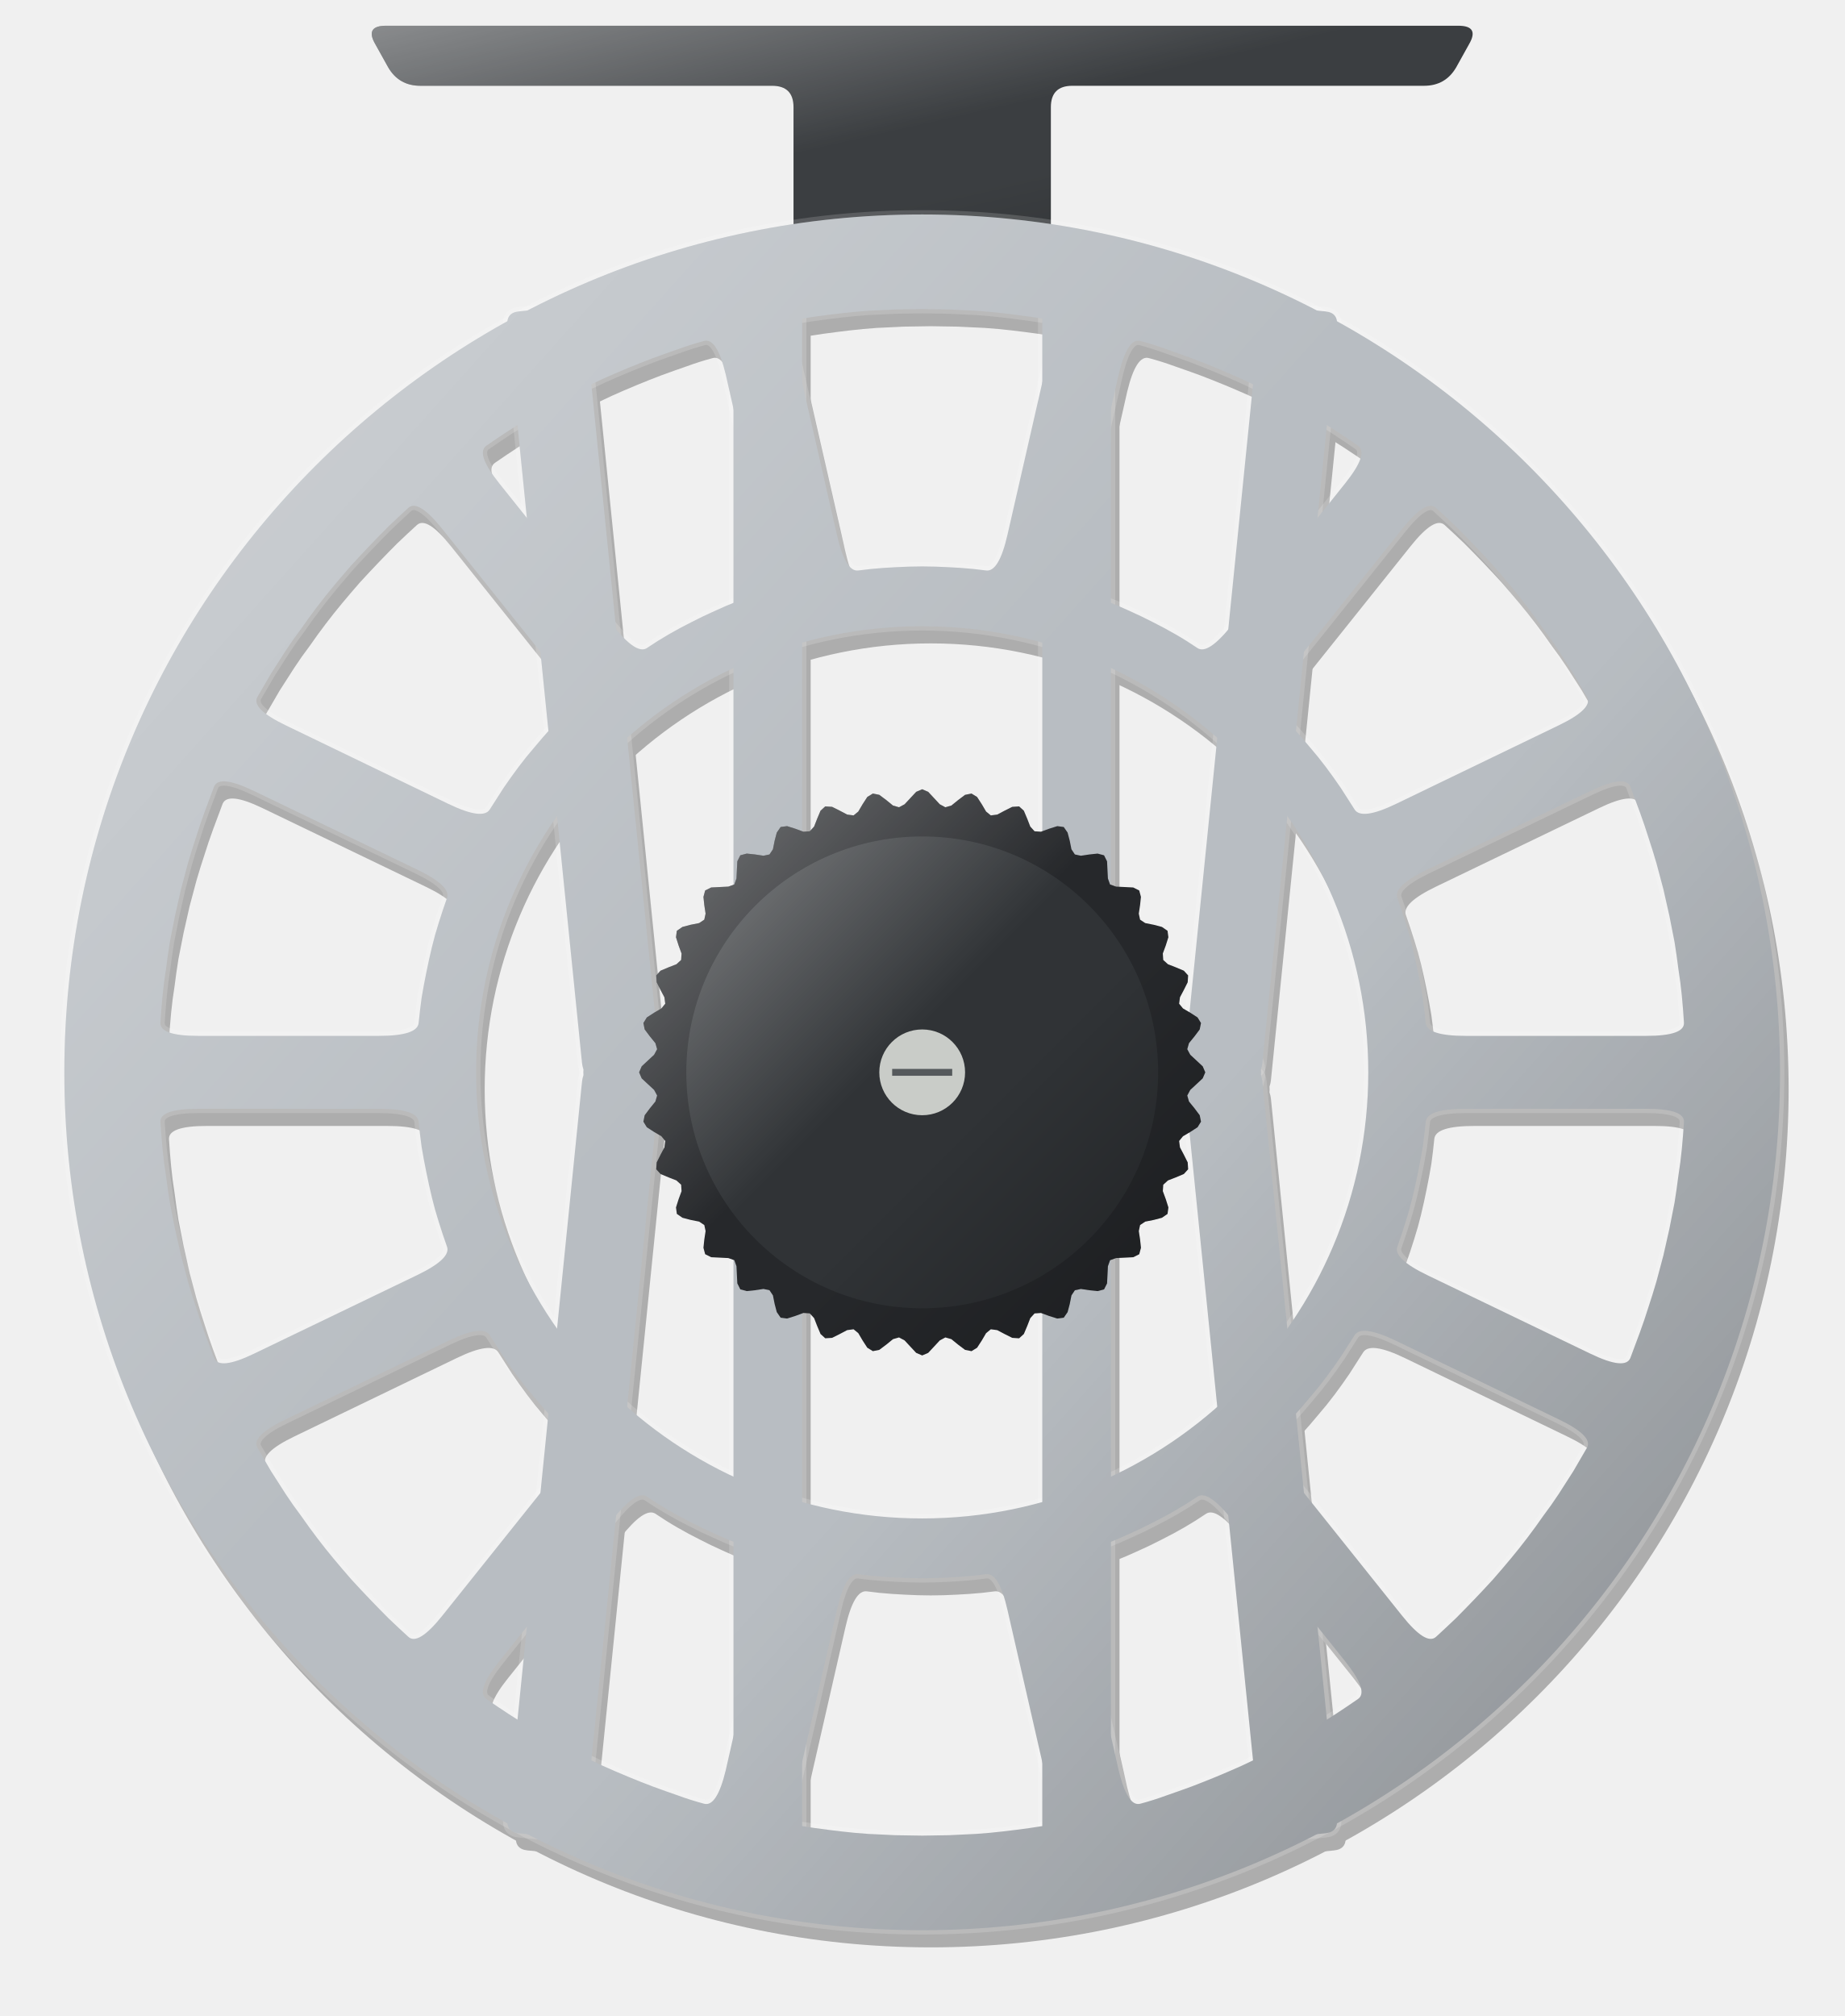
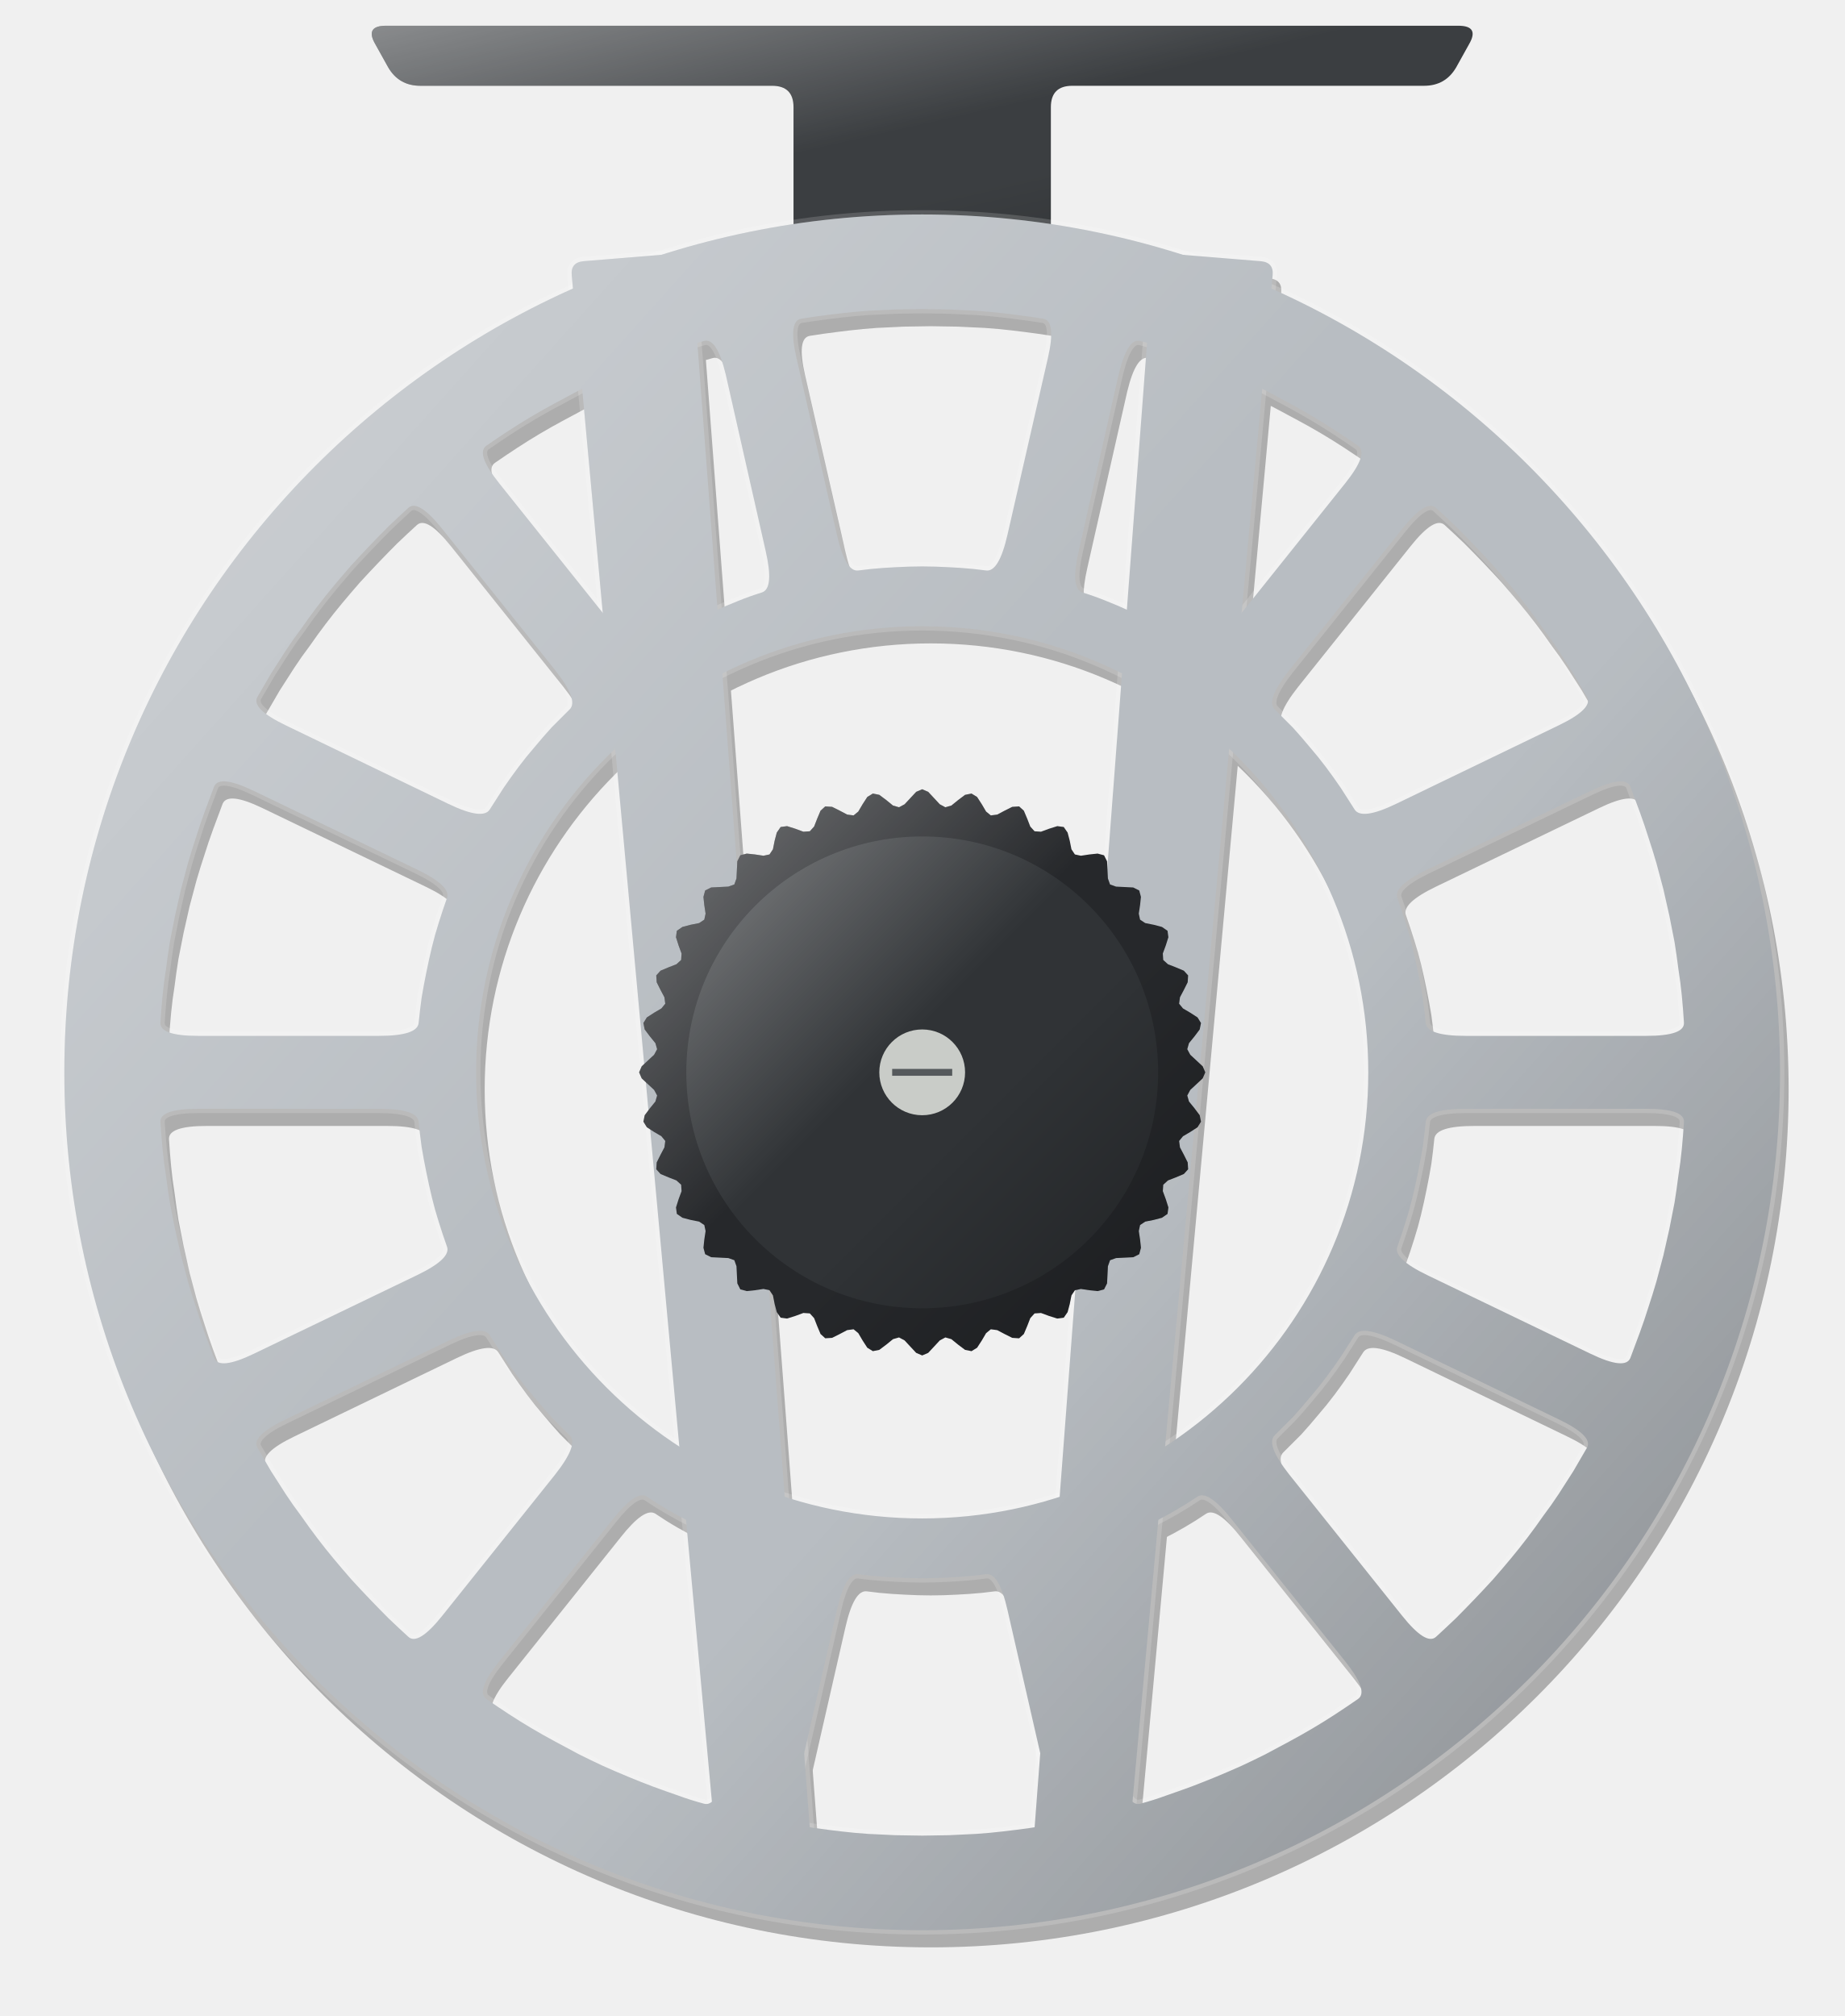
<svg xmlns="http://www.w3.org/2000/svg" viewBox="-215 -250 430 470" color="#b8bdc2">
  <defs>
    <linearGradient id="sheen" x1="0" y1="0" x2="1" y2="1">
      <stop offset="0" stop-color="#fff" stop-opacity=".4" />
      <stop offset=".45" stop-color="#fff" stop-opacity="0" />
      <stop offset=".6" stop-color="#000" stop-opacity="0" />
      <stop offset="1" stop-color="#000" stop-opacity=".3" />
    </linearGradient>
    <g id="back" fill-rule="evenodd" />
    <g id="body" fill-rule="evenodd">
      <path d="M-200 0a200 200 0 1 0 400 0a200 200 0 1 0 -400 0ZM-104 0a104 104 0 1 0 208 0a104 104 0 1 0 -208 0ZM45.8 -162.7Q47.9 -171.4 50.9 -170.5L50.9 -170.5Q53.9 -169.7 56.9 -168.6L56.9 -168.6Q59.8 -167.6 62.8 -166.5L62.8 -166.5Q65.7 -165.4 68.6 -164.2L68.6 -164.2Q71.5 -163 74.4 -161.7L74.4 -161.7Q77.2 -160.4 80 -159L80 -159Q82.8 -157.5 85.6 -156L85.6 -156Q88.4 -154.5 91.1 -152.9L91.1 -152.9Q93.8 -151.3 96.4 -149.6L96.4 -149.6Q99 -147.9 101.6 -146.1L101.6 -146.1Q104.2 -144.3 98.6 -137.3L72.3 -104.4Q66.7 -97.3 64.2 -98.9L64.2 -98.9Q61.7 -100.6 59.1 -102.1L59.1 -102.1Q56.5 -103.6 53.9 -104.9L53.9 -104.9Q51.2 -106.3 48.5 -107.5L48.5 -107.5Q45.7 -108.8 42.9 -109.9L42.9 -109.9Q40.2 -111 37.3 -111.9L37.3 -111.9Q34.5 -112.9 36.5 -121.6ZM111.9 -126.7Q117.5 -133.7 119.8 -131.6L119.8 -131.6Q122.1 -129.5 124.4 -127.3L124.4 -127.3Q126.6 -125.1 128.8 -122.8L128.8 -122.8Q131 -120.5 133.1 -118.2L133.1 -118.2Q135.2 -115.8 137.2 -113.4L137.2 -113.4Q139.2 -111 141.1 -108.5L141.1 -108.5Q143 -106 144.8 -103.4L144.8 -103.4Q146.7 -100.9 148.4 -98.3L148.4 -98.3Q150.1 -95.6 151.8 -93L151.8 -93Q153.4 -90.3 155 -87.5L155 -87.5Q156.5 -84.8 148.4 -80.9L110.5 -62.6Q102.4 -58.7 100.8 -61.3L100.8 -61.3Q99.2 -63.8 97.6 -66.3L97.6 -66.3Q95.9 -68.8 94.1 -71.2L94.1 -71.2Q92.3 -73.6 90.3 -75.9L90.3 -75.9Q88.4 -78.2 86.4 -80.4L86.4 -80.4Q84.3 -82.5 82.2 -84.6L82.2 -84.6Q80 -86.7 85.6 -93.8ZM155.8 -65.6Q163.9 -69.5 165.1 -66.6L165.1 -66.6Q166.2 -63.7 167.3 -60.7L167.3 -60.7Q168.4 -57.7 169.3 -54.8L169.3 -54.8Q170.3 -51.8 171.2 -48.7L171.2 -48.7Q172 -45.7 172.8 -42.7L172.8 -42.7Q173.5 -39.6 174.2 -36.5L174.2 -36.5Q174.8 -33.5 175.4 -30.4L175.4 -30.4Q175.9 -27.3 176.3 -24.1L176.3 -24.1Q176.8 -21 177.1 -17.9L177.1 -17.9Q177.4 -14.8 177.6 -11.6L177.6 -11.6Q177.8 -8.5 168.8 -8.5L126.7 -8.5Q117.7 -8.5 117.4 -11.5L117.4 -11.5Q117.1 -14.5 116.7 -17.4L116.7 -17.4Q116.2 -20.4 115.6 -23.3L115.6 -23.3Q115 -26.3 114.3 -29.2L114.3 -29.2Q113.6 -32.1 112.7 -34.9L112.7 -34.9Q111.8 -37.8 110.8 -40.6L110.8 -40.6Q109.7 -43.4 117.8 -47.3ZM168.8 8.5Q177.8 8.5 177.6 11.6L177.6 11.6Q177.4 14.8 177.1 17.9L177.1 17.9Q176.8 21 176.3 24.1L176.3 24.1Q175.9 27.3 175.4 30.4L175.4 30.4Q174.8 33.5 174.2 36.5L174.2 36.5Q173.5 39.6 172.8 42.7L172.8 42.7Q172 45.7 171.2 48.7L171.2 48.7Q170.3 51.8 169.3 54.8L169.3 54.8Q168.4 57.7 167.3 60.7L167.3 60.7Q166.2 63.7 165.1 66.6L165.1 66.6Q163.9 69.5 155.8 65.6L117.8 47.3Q109.7 43.4 110.8 40.6L110.8 40.6Q111.8 37.8 112.7 34.9L112.7 34.9Q113.6 32.1 114.3 29.2L114.3 29.2Q115 26.3 115.6 23.3L115.6 23.3Q116.2 20.4 116.7 17.4L116.7 17.4Q117.1 14.5 117.4 11.5L117.4 11.5Q117.7 8.5 126.7 8.5ZM148.4 80.9Q156.5 84.8 155 87.5L155 87.5Q153.4 90.3 151.8 93L151.8 93Q150.1 95.6 148.4 98.3L148.4 98.3Q146.7 100.9 144.8 103.4L144.8 103.4Q143 106 141.1 108.5L141.1 108.5Q139.2 111 137.2 113.4L137.2 113.4Q135.2 115.8 133.1 118.2L133.1 118.2Q131 120.5 128.8 122.8L128.8 122.8Q126.6 125.1 124.4 127.3L124.4 127.3Q122.1 129.5 119.8 131.6L119.8 131.6Q117.5 133.7 111.9 126.7L85.6 93.8Q80 86.7 82.2 84.6L82.2 84.6Q84.3 82.5 86.4 80.4L86.4 80.4Q88.4 78.2 90.3 75.9L90.3 75.9Q92.3 73.6 94.1 71.2L94.1 71.2Q95.9 68.8 97.6 66.3L97.6 66.3Q99.2 63.8 100.8 61.3L100.8 61.3Q102.4 58.7 110.5 62.6ZM98.6 137.3Q104.2 144.3 101.6 146.1L101.6 146.1Q99 147.9 96.4 149.6L96.4 149.6Q93.8 151.3 91.1 152.9L91.1 152.9Q88.4 154.5 85.6 156L85.6 156Q82.8 157.5 80 159L80 159Q77.2 160.4 74.4 161.7L74.4 161.7Q71.5 163 68.6 164.2L68.6 164.2Q65.7 165.4 62.8 166.5L62.8 166.5Q59.8 167.6 56.9 168.6L56.9 168.6Q53.9 169.7 50.9 170.5L50.9 170.5Q47.9 171.4 45.8 162.7L36.5 121.6Q34.5 112.9 37.3 111.9L37.3 111.9Q40.2 111 42.9 109.9L42.9 109.9Q45.7 108.8 48.5 107.5L48.5 107.5Q51.2 106.3 53.9 104.9L53.9 104.9Q56.5 103.6 59.1 102.1L59.1 102.1Q61.7 100.6 64.2 98.9L64.2 98.9Q66.7 97.3 72.3 104.4ZM29.3 166.5Q31.3 175.2 28.2 175.7L28.2 175.7Q25.1 176.2 21.9 176.6L21.9 176.6Q18.8 177 15.7 177.3L15.7 177.3Q12.6 177.6 9.4 177.7L9.4 177.7Q6.3 177.9 3.1 177.9L3.1 177.9Q0 178 -3.1 177.9L-3.1 177.9Q-6.3 177.9 -9.4 177.7L-9.4 177.7Q-12.6 177.6 -15.7 177.3L-15.7 177.3Q-18.8 177 -21.9 176.6L-21.9 176.6Q-25.1 176.2 -28.2 175.7L-28.2 175.7Q-31.3 175.2 -29.3 166.5L-19.9 125.4Q-17.9 116.6 -14.9 117L-14.9 117Q-12 117.4 -9 117.6L-9 117.6Q-6 117.8 -3 117.9L-3 117.9Q0 118 3 117.9L3 117.9Q6 117.8 9 117.6L9 117.6Q12 117.4 14.9 117L14.9 117Q17.9 116.6 19.9 125.4ZM-45.8 162.7Q-47.9 171.4 -50.9 170.5L-50.9 170.5Q-53.9 169.7 -56.9 168.6L-56.9 168.6Q-59.8 167.6 -62.8 166.5L-62.8 166.5Q-65.7 165.4 -68.6 164.2L-68.6 164.2Q-71.5 163 -74.4 161.7L-74.4 161.7Q-77.2 160.4 -80 159L-80 159Q-82.8 157.5 -85.6 156L-85.6 156Q-88.4 154.5 -91.1 152.9L-91.1 152.9Q-93.8 151.3 -96.4 149.6L-96.4 149.6Q-99 147.9 -101.6 146.1L-101.6 146.1Q-104.2 144.3 -98.6 137.3L-72.3 104.4Q-66.7 97.3 -64.2 98.9L-64.2 98.9Q-61.7 100.6 -59.1 102.1L-59.1 102.1Q-56.5 103.6 -53.9 104.9L-53.9 104.9Q-51.2 106.3 -48.5 107.5L-48.5 107.5Q-45.7 108.8 -42.9 109.9L-42.9 109.9Q-40.2 111 -37.3 111.9L-37.3 111.9Q-34.5 112.9 -36.5 121.6ZM-111.9 126.7Q-117.5 133.7 -119.8 131.6L-119.8 131.6Q-122.1 129.5 -124.4 127.3L-124.4 127.3Q-126.6 125.1 -128.8 122.8L-128.8 122.8Q-131 120.5 -133.1 118.2L-133.1 118.2Q-135.2 115.8 -137.2 113.4L-137.2 113.4Q-139.2 111 -141.1 108.5L-141.1 108.5Q-143 106 -144.8 103.4L-144.8 103.4Q-146.7 100.9 -148.4 98.3L-148.4 98.3Q-150.1 95.6 -151.8 93L-151.8 93Q-153.4 90.3 -155 87.5L-155 87.5Q-156.5 84.8 -148.4 80.9L-110.5 62.6Q-102.4 58.7 -100.8 61.3L-100.8 61.3Q-99.2 63.8 -97.6 66.3L-97.6 66.3Q-95.9 68.8 -94.1 71.2L-94.1 71.2Q-92.3 73.6 -90.3 75.9L-90.3 75.9Q-88.4 78.2 -86.4 80.4L-86.4 80.4Q-84.3 82.5 -82.2 84.6L-82.2 84.6Q-80 86.7 -85.6 93.8ZM-155.8 65.6Q-163.9 69.5 -165.1 66.6L-165.1 66.6Q-166.2 63.7 -167.3 60.7L-167.3 60.7Q-168.4 57.7 -169.3 54.8L-169.3 54.8Q-170.3 51.8 -171.2 48.7L-171.2 48.7Q-172 45.7 -172.8 42.7L-172.8 42.7Q-173.5 39.6 -174.2 36.5L-174.2 36.5Q-174.8 33.5 -175.4 30.4L-175.4 30.4Q-175.9 27.3 -176.3 24.1L-176.3 24.1Q-176.8 21 -177.1 17.9L-177.1 17.9Q-177.4 14.8 -177.6 11.6L-177.6 11.6Q-177.8 8.5 -168.8 8.5L-126.7 8.5Q-117.7 8.5 -117.4 11.5L-117.4 11.5Q-117.1 14.5 -116.7 17.4L-116.7 17.4Q-116.2 20.4 -115.6 23.3L-115.6 23.3Q-115 26.3 -114.3 29.2L-114.3 29.2Q-113.6 32.1 -112.7 34.9L-112.7 34.9Q-111.8 37.8 -110.8 40.6L-110.8 40.6Q-109.7 43.4 -117.8 47.3ZM-168.8 -8.5Q-177.8 -8.5 -177.6 -11.6L-177.6 -11.6Q-177.4 -14.8 -177.1 -17.9L-177.1 -17.9Q-176.8 -21 -176.3 -24.1L-176.3 -24.1Q-175.9 -27.3 -175.4 -30.4L-175.4 -30.4Q-174.8 -33.5 -174.2 -36.5L-174.2 -36.5Q-173.5 -39.6 -172.8 -42.7L-172.8 -42.7Q-172 -45.7 -171.2 -48.7L-171.2 -48.7Q-170.3 -51.8 -169.3 -54.8L-169.3 -54.8Q-168.4 -57.7 -167.3 -60.7L-167.3 -60.7Q-166.2 -63.7 -165.1 -66.6L-165.1 -66.6Q-163.9 -69.5 -155.8 -65.6L-117.8 -47.3Q-109.7 -43.4 -110.8 -40.6L-110.8 -40.6Q-111.8 -37.8 -112.7 -34.9L-112.7 -34.9Q-113.6 -32.1 -114.3 -29.2L-114.3 -29.2Q-115 -26.3 -115.6 -23.3L-115.6 -23.3Q-116.2 -20.4 -116.7 -17.4L-116.7 -17.4Q-117.1 -14.5 -117.4 -11.5L-117.4 -11.5Q-117.7 -8.5 -126.7 -8.5ZM-148.4 -80.9Q-156.5 -84.8 -155 -87.5L-155 -87.5Q-153.4 -90.3 -151.8 -93L-151.8 -93Q-150.1 -95.6 -148.4 -98.3L-148.4 -98.3Q-146.7 -100.9 -144.8 -103.4L-144.8 -103.4Q-143 -106 -141.1 -108.5L-141.1 -108.5Q-139.2 -111 -137.2 -113.4L-137.2 -113.4Q-135.2 -115.8 -133.1 -118.2L-133.1 -118.2Q-131 -120.5 -128.8 -122.8L-128.8 -122.8Q-126.6 -125.1 -124.4 -127.3L-124.4 -127.3Q-122.1 -129.5 -119.8 -131.6L-119.8 -131.6Q-117.5 -133.7 -111.9 -126.7L-85.6 -93.8Q-80 -86.7 -82.2 -84.6L-82.2 -84.6Q-84.3 -82.5 -86.4 -80.4L-86.4 -80.4Q-88.4 -78.2 -90.3 -75.9L-90.3 -75.9Q-92.3 -73.6 -94.1 -71.2L-94.1 -71.2Q-95.9 -68.8 -97.6 -66.3L-97.6 -66.3Q-99.2 -63.8 -100.8 -61.3L-100.8 -61.3Q-102.4 -58.7 -110.5 -62.6ZM-98.6 -137.3Q-104.2 -144.3 -101.6 -146.1L-101.6 -146.1Q-99 -147.9 -96.4 -149.6L-96.4 -149.6Q-93.8 -151.3 -91.1 -152.9L-91.1 -152.9Q-88.4 -154.5 -85.6 -156L-85.6 -156Q-82.8 -157.5 -80 -159L-80 -159Q-77.2 -160.4 -74.4 -161.7L-74.4 -161.7Q-71.5 -163 -68.6 -164.2L-68.6 -164.2Q-65.7 -165.4 -62.8 -166.5L-62.8 -166.5Q-59.8 -167.6 -56.9 -168.6L-56.9 -168.6Q-53.9 -169.7 -50.9 -170.5L-50.9 -170.5Q-47.9 -171.4 -45.8 -162.7L-36.5 -121.6Q-34.5 -112.9 -37.3 -111.9L-37.3 -111.9Q-40.2 -111 -42.9 -109.9L-42.9 -109.9Q-45.7 -108.8 -48.5 -107.5L-48.5 -107.5Q-51.2 -106.3 -53.9 -104.9L-53.9 -104.9Q-56.5 -103.6 -59.1 -102.1L-59.1 -102.1Q-61.7 -100.6 -64.2 -98.9L-64.2 -98.9Q-66.7 -97.3 -72.3 -104.4ZM-29.3 -166.5Q-31.3 -175.2 -28.2 -175.7L-28.2 -175.7Q-25.1 -176.2 -21.9 -176.6L-21.9 -176.6Q-18.8 -177 -15.7 -177.3L-15.7 -177.3Q-12.6 -177.6 -9.4 -177.7L-9.4 -177.7Q-6.3 -177.9 -3.1 -177.9L-3.1 -177.9Q0 -178 3.1 -177.9L3.1 -177.9Q6.3 -177.9 9.4 -177.7L9.4 -177.7Q12.6 -177.6 15.7 -177.3L15.7 -177.3Q18.8 -177 21.9 -176.6L21.9 -176.6Q25.1 -176.2 28.2 -175.7L28.2 -175.7Q31.3 -175.2 29.3 -166.5L19.9 -125.4Q17.9 -116.6 14.9 -117L14.9 -117Q12 -117.4 9 -117.6L9 -117.6Q6 -117.8 3 -117.9L3 -117.9Q0 -118 -3 -117.9L-3 -117.9Q-6 -117.8 -9 -117.6L-9 -117.6Q-12 -117.4 -14.9 -117L-14.9 -117Q-17.9 -116.6 -19.9 -125.4Z" />
-       <path d="M-41 -192Q-44 -192 -44 -189L-44 189Q-44 192 -41 192L-31 192Q-28 192 -28 189L-28 -189Q-28 -192 -31 -192Z" />
-       <path d="M31 -192Q28 -192 28 -189L28 189Q28 192 31 192L41 192Q44 192 44 189L44 -189Q44 -192 41 -192Z" />
-       <path d="M-94 -177.4Q-97 -177.1 -96.7 -174.1L-79.3 -2.1Q-79 0.9 -76 0.6L-64 -0.6Q-61 -0.9 -61.3 -3.9L-78.7 -175.9Q-79 -178.9 -82 -178.6Z" />
-       <path d="M-76 -0.6Q-79 -0.9 -79.3 2.1L-96.7 174.1Q-97 177.1 -94 177.4L-82 178.6Q-79 178.9 -78.7 175.9L-61.3 3.9Q-61 0.9 -64 0.6Z" />
-       <path d="M-79 0a9 9 0 1 0 18 0a9 9 0 1 0 -18 0Z" />
-       <path d="M82 -178.6Q79 -178.9 78.7 -175.9L61.3 -3.9Q61 -0.9 64 -0.6L76 0.6Q79 0.9 79.3 -2.1L96.7 -174.1Q97 -177.1 94 -177.4Z" />
-       <path d="M64 0.6Q61 0.9 61.3 3.9L78.7 175.9Q79 178.9 82 178.6L94 177.4Q97 177.1 96.7 174.1L79.3 2.1Q79 -0.9 76 -0.6Z" />
-       <path d="M61 0a9 9 0 1 0 18 0a9 9 0 1 0 -18 0Z" />
+       <path d="M-79 -189.1Q-82 -188.8 -81.7 -185.8L-47.2 189.9Q-47 192.9 -44 192.7L-28 191.3Q-25 191.1 -25.3 188.1L-53.8 -188.2Q-54 -191.2 -57 -190.9Z" />
+       <path d="M57 -190.9Q54 -191.2 53.8 -188.2L25.3 188.1Q25 191.1 28 191.3L44 192.7Q47 192.9 47.2 189.9L81.7 -185.8Q82 -188.8 79 -189.1Z" />
    </g>
    <mask id="body-mask">
      <use href="#body" fill="#fff" />
    </mask>
  </defs>
  <path d="M-127.5 -239.7Q-130 -244 -125 -244L125 -244Q130 -244 127.5 -239.7L124.5 -234.3Q122 -230 117 -230L35 -230Q30 -230 30 -225L30 -191Q30 -186 25 -186L-25 -186Q-30 -186 -30 -191L-30 -225Q-30 -230 -35 -230L-117 -230Q-122 -230 -124.5 -234.3Z" fill="#3b3e41" />
  <path d="M-127.5 -239.7Q-130 -244 -125 -244L125 -244Q130 -244 127.5 -239.7L124.5 -234.3Q122 -230 117 -230L35 -230Q30 -230 30 -225L30 -191Q30 -186 25 -186L-25 -186Q-30 -186 -30 -191L-30 -225Q-30 -230 -35 -230L-117 -230Q-122 -230 -124.5 -234.3Z" fill="url(#sheen)" />
  <use href="#body" fill="#000" opacity=".28" transform="translate(2 4)" />
  <use href="#body" fill="none" stroke="#fff" stroke-opacity=".16" stroke-width="2" />
  <use href="#body" fill="currentColor" />
  <rect x="-215" y="-250" width="430" height="470" fill="url(#sheen)" mask="url(#body-mask)" />
  <path d="M66 0L65.4 1.4L63.9 2.8L62.5 4.1L61.8 5.4L62.2 6.8L63.5 8.4L64.7 10L65 11.5L64.2 12.8L62.5 13.9L60.8 14.9L59.9 16L60.1 17.5L61 19.2L61.9 21L62 22.6L61 23.7L59.1 24.5L57.3 25.2L56.2 26.2L56.1 27.7L56.8 29.6L57.4 31.5L57.2 33L55.9 33.9L54 34.4L52 34.8L50.8 35.6L50.5 37L50.8 39L51 40.9L50.6 42.4L49.2 43.1L47.2 43.2L45.2 43.3L43.8 43.8L43.3 45.2L43.2 47.2L43.1 49.2L42.4 50.6L40.9 51L39 50.8L37 50.5L35.6 50.8L34.8 52L34.4 54L33.9 55.9L33 57.2L31.5 57.4L29.6 56.8L27.7 56.1L26.2 56.2L25.2 57.3L24.5 59.1L23.7 61L22.6 62L21 61.9L19.2 61L17.5 60.1L16 59.9L14.9 60.8L13.9 62.5L12.8 64.2L11.5 65L10 64.7L8.4 63.5L6.8 62.2L5.4 61.8L4.1 62.5L2.8 63.9L1.4 65.4L0 66L-1.4 65.4L-2.8 63.9L-4.1 62.5L-5.4 61.8L-6.8 62.2L-8.4 63.5L-10 64.7L-11.5 65L-12.8 64.2L-13.9 62.5L-14.9 60.8L-16 59.9L-17.5 60.1L-19.2 61L-21 61.9L-22.6 62L-23.7 61L-24.5 59.1L-25.2 57.3L-26.2 56.2L-27.7 56.1L-29.6 56.8L-31.5 57.4L-33 57.2L-33.9 55.9L-34.4 54L-34.8 52L-35.6 50.8L-37 50.5L-39 50.8L-40.9 51L-42.4 50.6L-43.1 49.2L-43.2 47.2L-43.3 45.2L-43.8 43.8L-45.2 43.3L-47.2 43.2L-49.2 43.1L-50.6 42.4L-51 40.9L-50.8 39L-50.5 37L-50.8 35.6L-52 34.8L-54 34.4L-55.9 33.9L-57.2 33L-57.4 31.5L-56.8 29.6L-56.1 27.7L-56.2 26.2L-57.3 25.2L-59.1 24.5L-61 23.7L-62 22.6L-61.9 21L-61 19.2L-60.1 17.5L-59.9 16L-60.8 14.9L-62.5 13.9L-64.2 12.8L-65 11.5L-64.7 10L-63.5 8.4L-62.2 6.8L-61.8 5.4L-62.5 4.1L-63.9 2.8L-65.4 1.4L-66 0L-65.4 -1.4L-63.9 -2.8L-62.5 -4.1L-61.8 -5.4L-62.2 -6.8L-63.5 -8.4L-64.7 -10L-65 -11.5L-64.2 -12.8L-62.5 -13.9L-60.8 -14.9L-59.9 -16L-60.1 -17.5L-61 -19.2L-61.9 -21L-62 -22.6L-61 -23.7L-59.1 -24.5L-57.3 -25.2L-56.2 -26.2L-56.1 -27.7L-56.8 -29.6L-57.4 -31.5L-57.2 -33L-55.9 -33.9L-54 -34.4L-52 -34.8L-50.8 -35.6L-50.5 -37L-50.8 -39L-51 -40.9L-50.6 -42.4L-49.2 -43.1L-47.2 -43.2L-45.2 -43.3L-43.8 -43.8L-43.3 -45.2L-43.2 -47.2L-43.1 -49.2L-42.4 -50.6L-40.9 -51L-39 -50.8L-37 -50.5L-35.6 -50.8L-34.8 -52L-34.4 -54L-33.9 -55.9L-33 -57.2L-31.5 -57.4L-29.6 -56.8L-27.7 -56.1L-26.2 -56.2L-25.2 -57.3L-24.5 -59.1L-23.7 -61L-22.6 -62L-21 -61.9L-19.2 -61L-17.5 -60.1L-16 -59.9L-14.9 -60.8L-13.9 -62.5L-12.8 -64.2L-11.5 -65L-10 -64.7L-8.4 -63.5L-6.8 -62.2L-5.4 -61.8L-4.1 -62.5L-2.8 -63.9L-1.4 -65.4L0 -66L1.4 -65.4L2.8 -63.9L4.1 -62.5L5.4 -61.8L6.8 -62.2L8.4 -63.5L10 -64.7L11.5 -65L12.8 -64.2L13.9 -62.5L14.9 -60.8L16 -59.9L17.5 -60.1L19.2 -61L21 -61.9L22.6 -62L23.7 -61L24.5 -59.1L25.2 -57.3L26.2 -56.2L27.7 -56.1L29.6 -56.8L31.5 -57.4L33 -57.2L33.9 -55.9L34.4 -54L34.8 -52L35.6 -50.8L37 -50.5L39 -50.8L40.9 -51L42.4 -50.6L43.1 -49.2L43.2 -47.2L43.3 -45.2L43.8 -43.8L45.2 -43.3L47.2 -43.2L49.2 -43.1L50.6 -42.4L51 -40.9L50.8 -39L50.5 -37L50.8 -35.6L52 -34.8L54 -34.4L55.9 -33.9L57.2 -33L57.4 -31.5L56.8 -29.6L56.1 -27.7L56.2 -26.2L57.3 -25.2L59.1 -24.5L61 -23.7L62 -22.6L61.9 -21L61 -19.2L60.1 -17.5L59.9 -16L60.8 -14.9L62.5 -13.9L64.2 -12.8L65 -11.5L64.7 -10L63.5 -8.4L62.2 -6.8L61.8 -5.4L62.5 -4.1L63.9 -2.8L65.4 -1.4Z" fill="#26282b" />
  <path d="M66 0L65.4 1.4L63.9 2.8L62.5 4.1L61.8 5.4L62.2 6.8L63.5 8.4L64.7 10L65 11.5L64.2 12.8L62.5 13.9L60.8 14.9L59.9 16L60.1 17.5L61 19.2L61.9 21L62 22.6L61 23.7L59.1 24.5L57.3 25.2L56.2 26.2L56.1 27.7L56.8 29.6L57.4 31.5L57.2 33L55.9 33.9L54 34.4L52 34.8L50.8 35.6L50.5 37L50.8 39L51 40.9L50.6 42.4L49.2 43.1L47.2 43.2L45.2 43.3L43.8 43.8L43.3 45.2L43.2 47.2L43.1 49.2L42.4 50.6L40.9 51L39 50.8L37 50.5L35.6 50.8L34.8 52L34.4 54L33.9 55.9L33 57.2L31.5 57.4L29.6 56.8L27.7 56.1L26.2 56.2L25.2 57.3L24.5 59.1L23.7 61L22.6 62L21 61.9L19.2 61L17.5 60.1L16 59.9L14.9 60.8L13.9 62.5L12.8 64.2L11.5 65L10 64.7L8.4 63.5L6.8 62.2L5.4 61.8L4.1 62.5L2.8 63.9L1.4 65.4L0 66L-1.4 65.4L-2.8 63.9L-4.1 62.5L-5.4 61.8L-6.8 62.2L-8.4 63.5L-10 64.7L-11.5 65L-12.8 64.2L-13.9 62.5L-14.9 60.8L-16 59.9L-17.5 60.1L-19.2 61L-21 61.9L-22.6 62L-23.7 61L-24.5 59.1L-25.2 57.3L-26.2 56.2L-27.7 56.1L-29.6 56.8L-31.5 57.4L-33 57.2L-33.9 55.9L-34.4 54L-34.8 52L-35.6 50.8L-37 50.5L-39 50.8L-40.9 51L-42.4 50.6L-43.1 49.2L-43.2 47.2L-43.3 45.2L-43.8 43.8L-45.2 43.3L-47.2 43.2L-49.2 43.1L-50.6 42.4L-51 40.9L-50.8 39L-50.5 37L-50.8 35.6L-52 34.8L-54 34.4L-55.9 33.9L-57.2 33L-57.4 31.5L-56.8 29.6L-56.1 27.7L-56.2 26.2L-57.3 25.2L-59.1 24.5L-61 23.7L-62 22.6L-61.9 21L-61 19.2L-60.1 17.5L-59.9 16L-60.8 14.9L-62.5 13.9L-64.2 12.8L-65 11.5L-64.7 10L-63.5 8.4L-62.2 6.8L-61.8 5.4L-62.5 4.1L-63.9 2.8L-65.4 1.4L-66 0L-65.4 -1.4L-63.9 -2.8L-62.5 -4.1L-61.8 -5.4L-62.2 -6.8L-63.5 -8.4L-64.7 -10L-65 -11.5L-64.2 -12.8L-62.5 -13.9L-60.8 -14.9L-59.9 -16L-60.1 -17.5L-61 -19.2L-61.9 -21L-62 -22.6L-61 -23.7L-59.1 -24.5L-57.3 -25.2L-56.2 -26.2L-56.1 -27.7L-56.8 -29.6L-57.4 -31.5L-57.2 -33L-55.9 -33.9L-54 -34.4L-52 -34.8L-50.8 -35.6L-50.5 -37L-50.8 -39L-51 -40.9L-50.6 -42.4L-49.2 -43.1L-47.2 -43.2L-45.2 -43.3L-43.8 -43.8L-43.3 -45.2L-43.2 -47.2L-43.1 -49.2L-42.4 -50.6L-40.9 -51L-39 -50.8L-37 -50.5L-35.6 -50.8L-34.8 -52L-34.4 -54L-33.9 -55.9L-33 -57.2L-31.5 -57.4L-29.6 -56.8L-27.7 -56.1L-26.2 -56.2L-25.2 -57.3L-24.5 -59.1L-23.7 -61L-22.6 -62L-21 -61.9L-19.2 -61L-17.5 -60.1L-16 -59.9L-14.9 -60.8L-13.9 -62.5L-12.8 -64.2L-11.5 -65L-10 -64.7L-8.4 -63.5L-6.8 -62.2L-5.4 -61.8L-4.1 -62.5L-2.8 -63.9L-1.4 -65.4L0 -66L1.4 -65.4L2.8 -63.9L4.1 -62.5L5.4 -61.8L6.8 -62.2L8.4 -63.5L10 -64.7L11.5 -65L12.8 -64.2L13.9 -62.5L14.9 -60.8L16 -59.9L17.5 -60.1L19.2 -61L21 -61.9L22.6 -62L23.7 -61L24.5 -59.1L25.2 -57.3L26.2 -56.2L27.7 -56.1L29.6 -56.8L31.5 -57.4L33 -57.2L33.9 -55.9L34.4 -54L34.8 -52L35.6 -50.8L37 -50.5L39 -50.8L40.9 -51L42.4 -50.6L43.1 -49.2L43.2 -47.2L43.3 -45.2L43.8 -43.8L45.2 -43.3L47.2 -43.2L49.2 -43.1L50.6 -42.4L51 -40.9L50.8 -39L50.5 -37L50.8 -35.6L52 -34.8L54 -34.4L55.9 -33.9L57.2 -33L57.4 -31.5L56.8 -29.6L56.1 -27.7L56.2 -26.2L57.3 -25.2L59.1 -24.5L61 -23.7L62 -22.6L61.9 -21L61 -19.2L60.1 -17.5L59.9 -16L60.8 -14.9L62.5 -13.9L64.2 -12.8L65 -11.5L64.7 -10L63.5 -8.4L62.2 -6.8L61.8 -5.4L62.5 -4.1L63.9 -2.8L65.4 -1.4Z" fill="url(#sheen)" />
  <circle r="55" fill="#303336" />
  <circle r="55" fill="url(#sheen)" />
  <circle cx="0" cy="0" r="10" fill="#c9ccc8" />
  <path d="M-7 0L7 0" stroke="#55595c" stroke-width="1.6" />
</svg>
